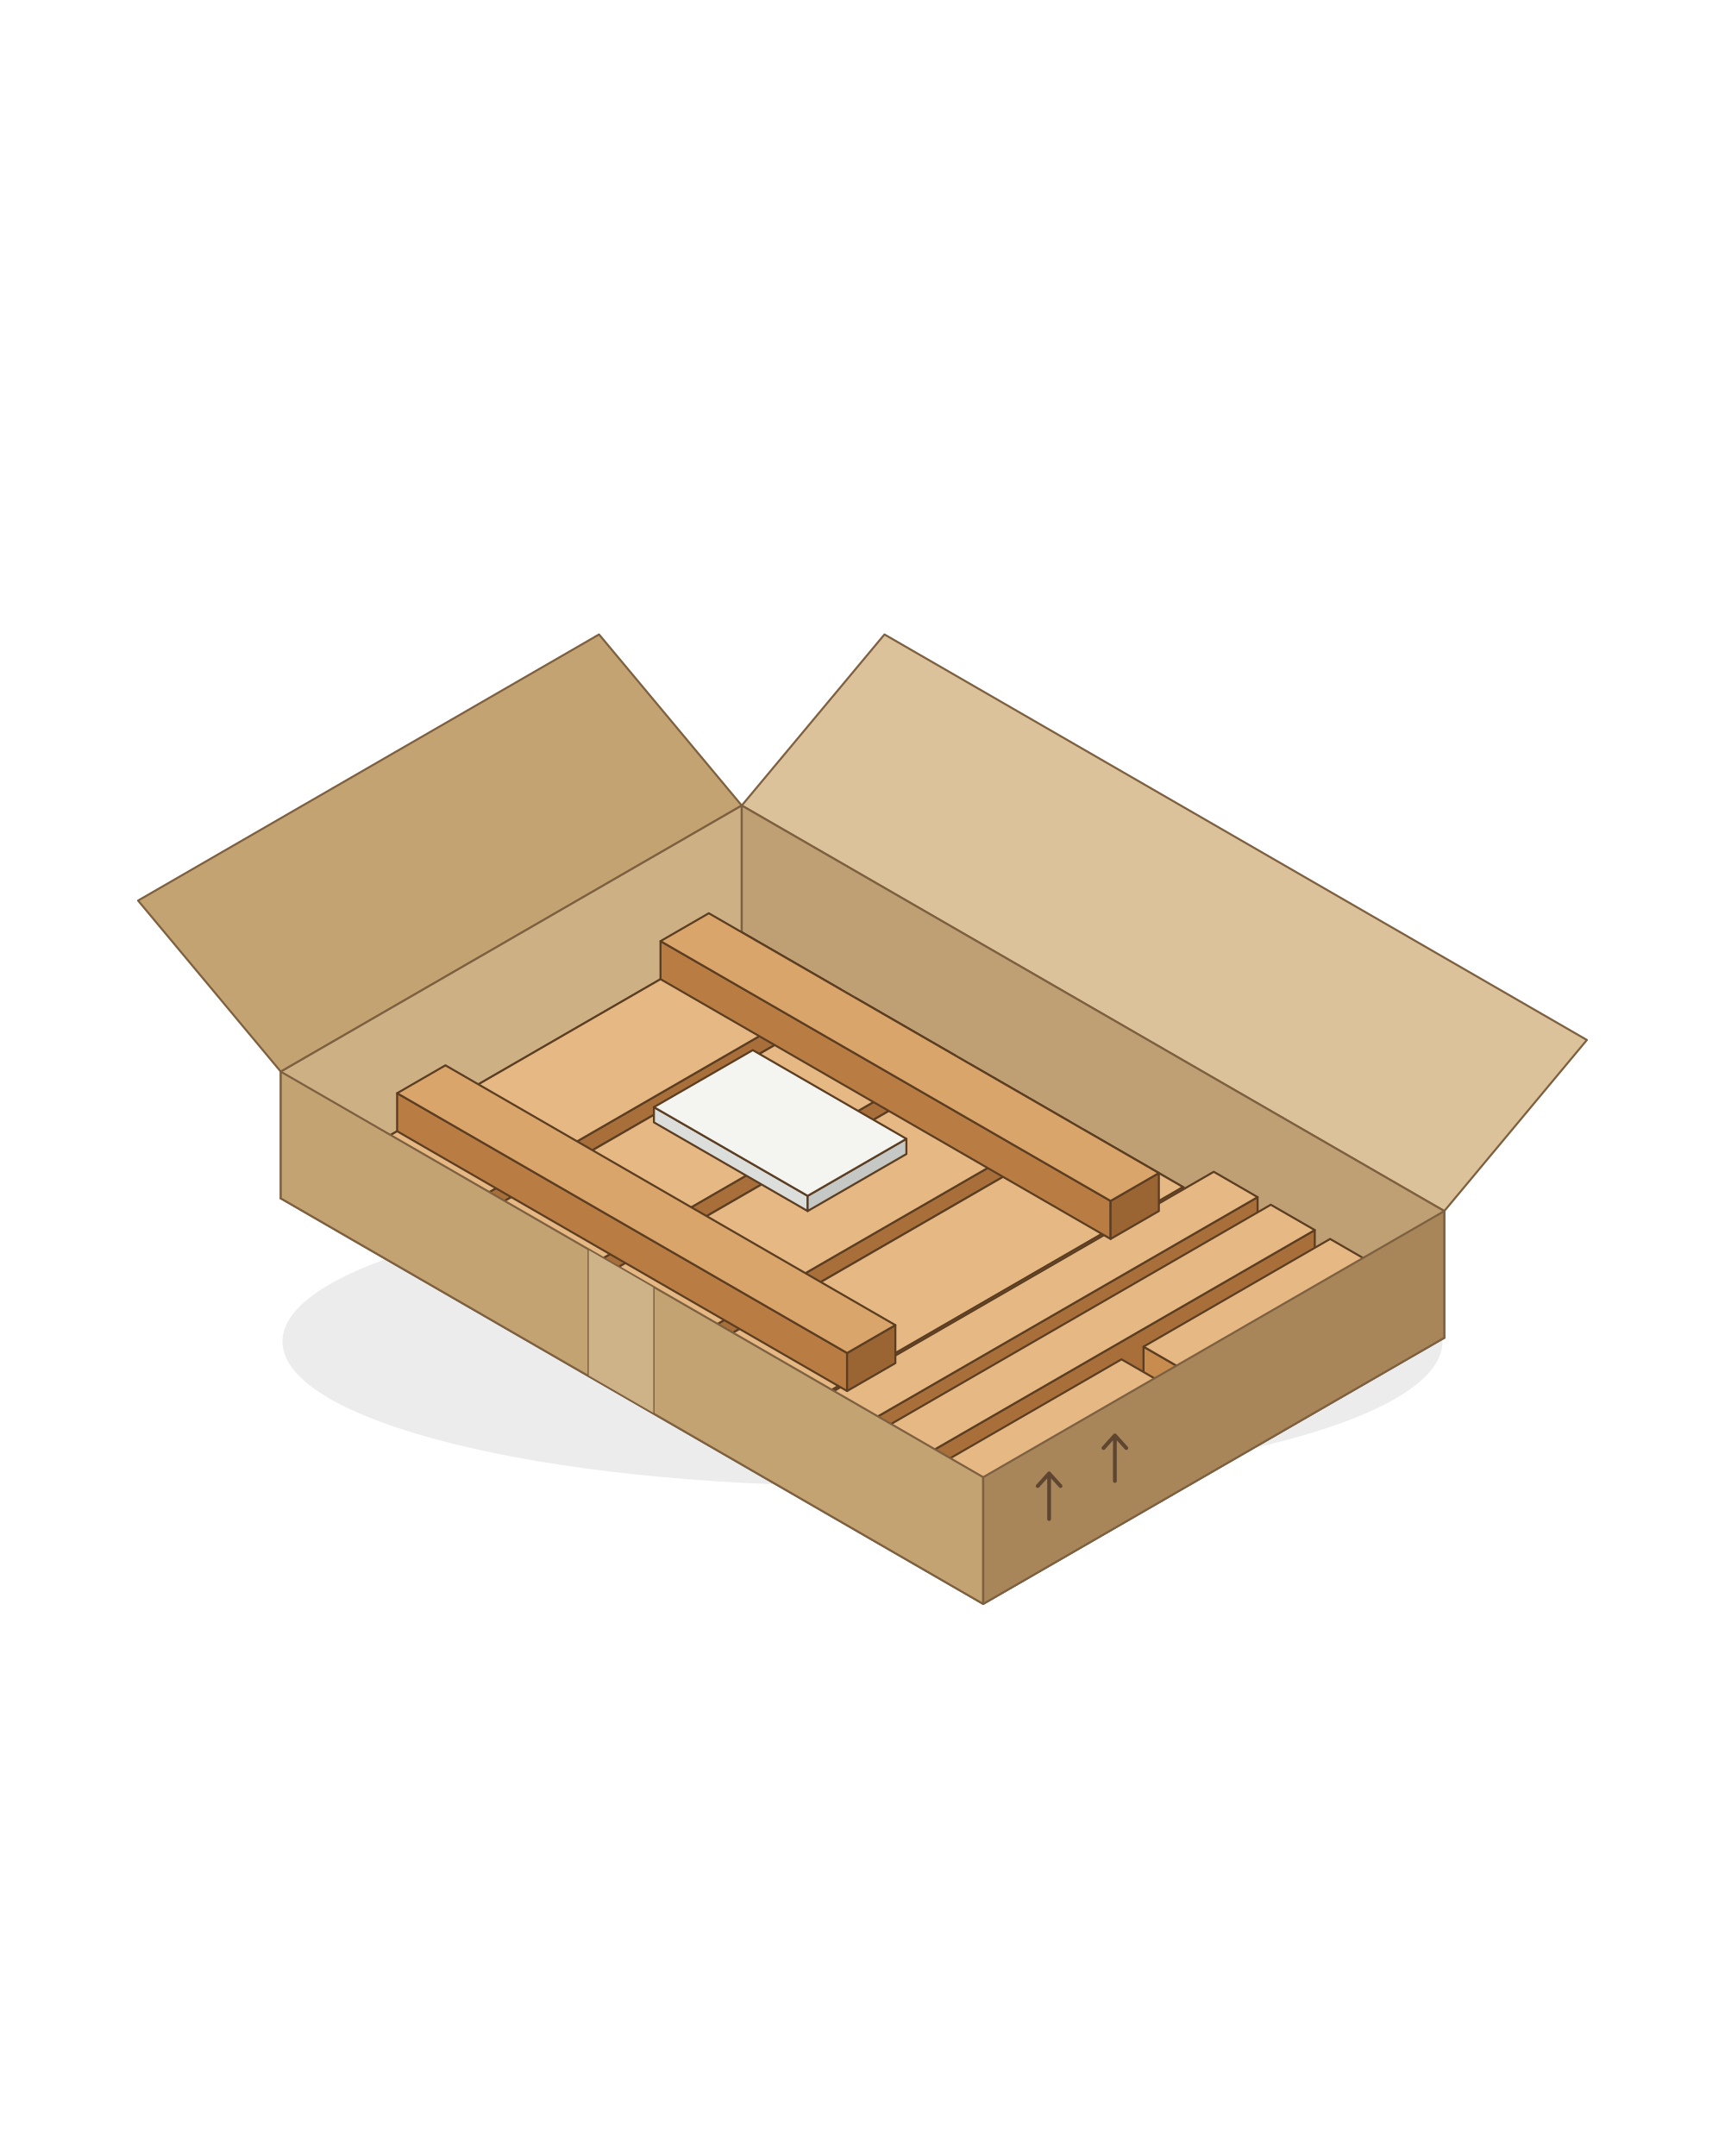
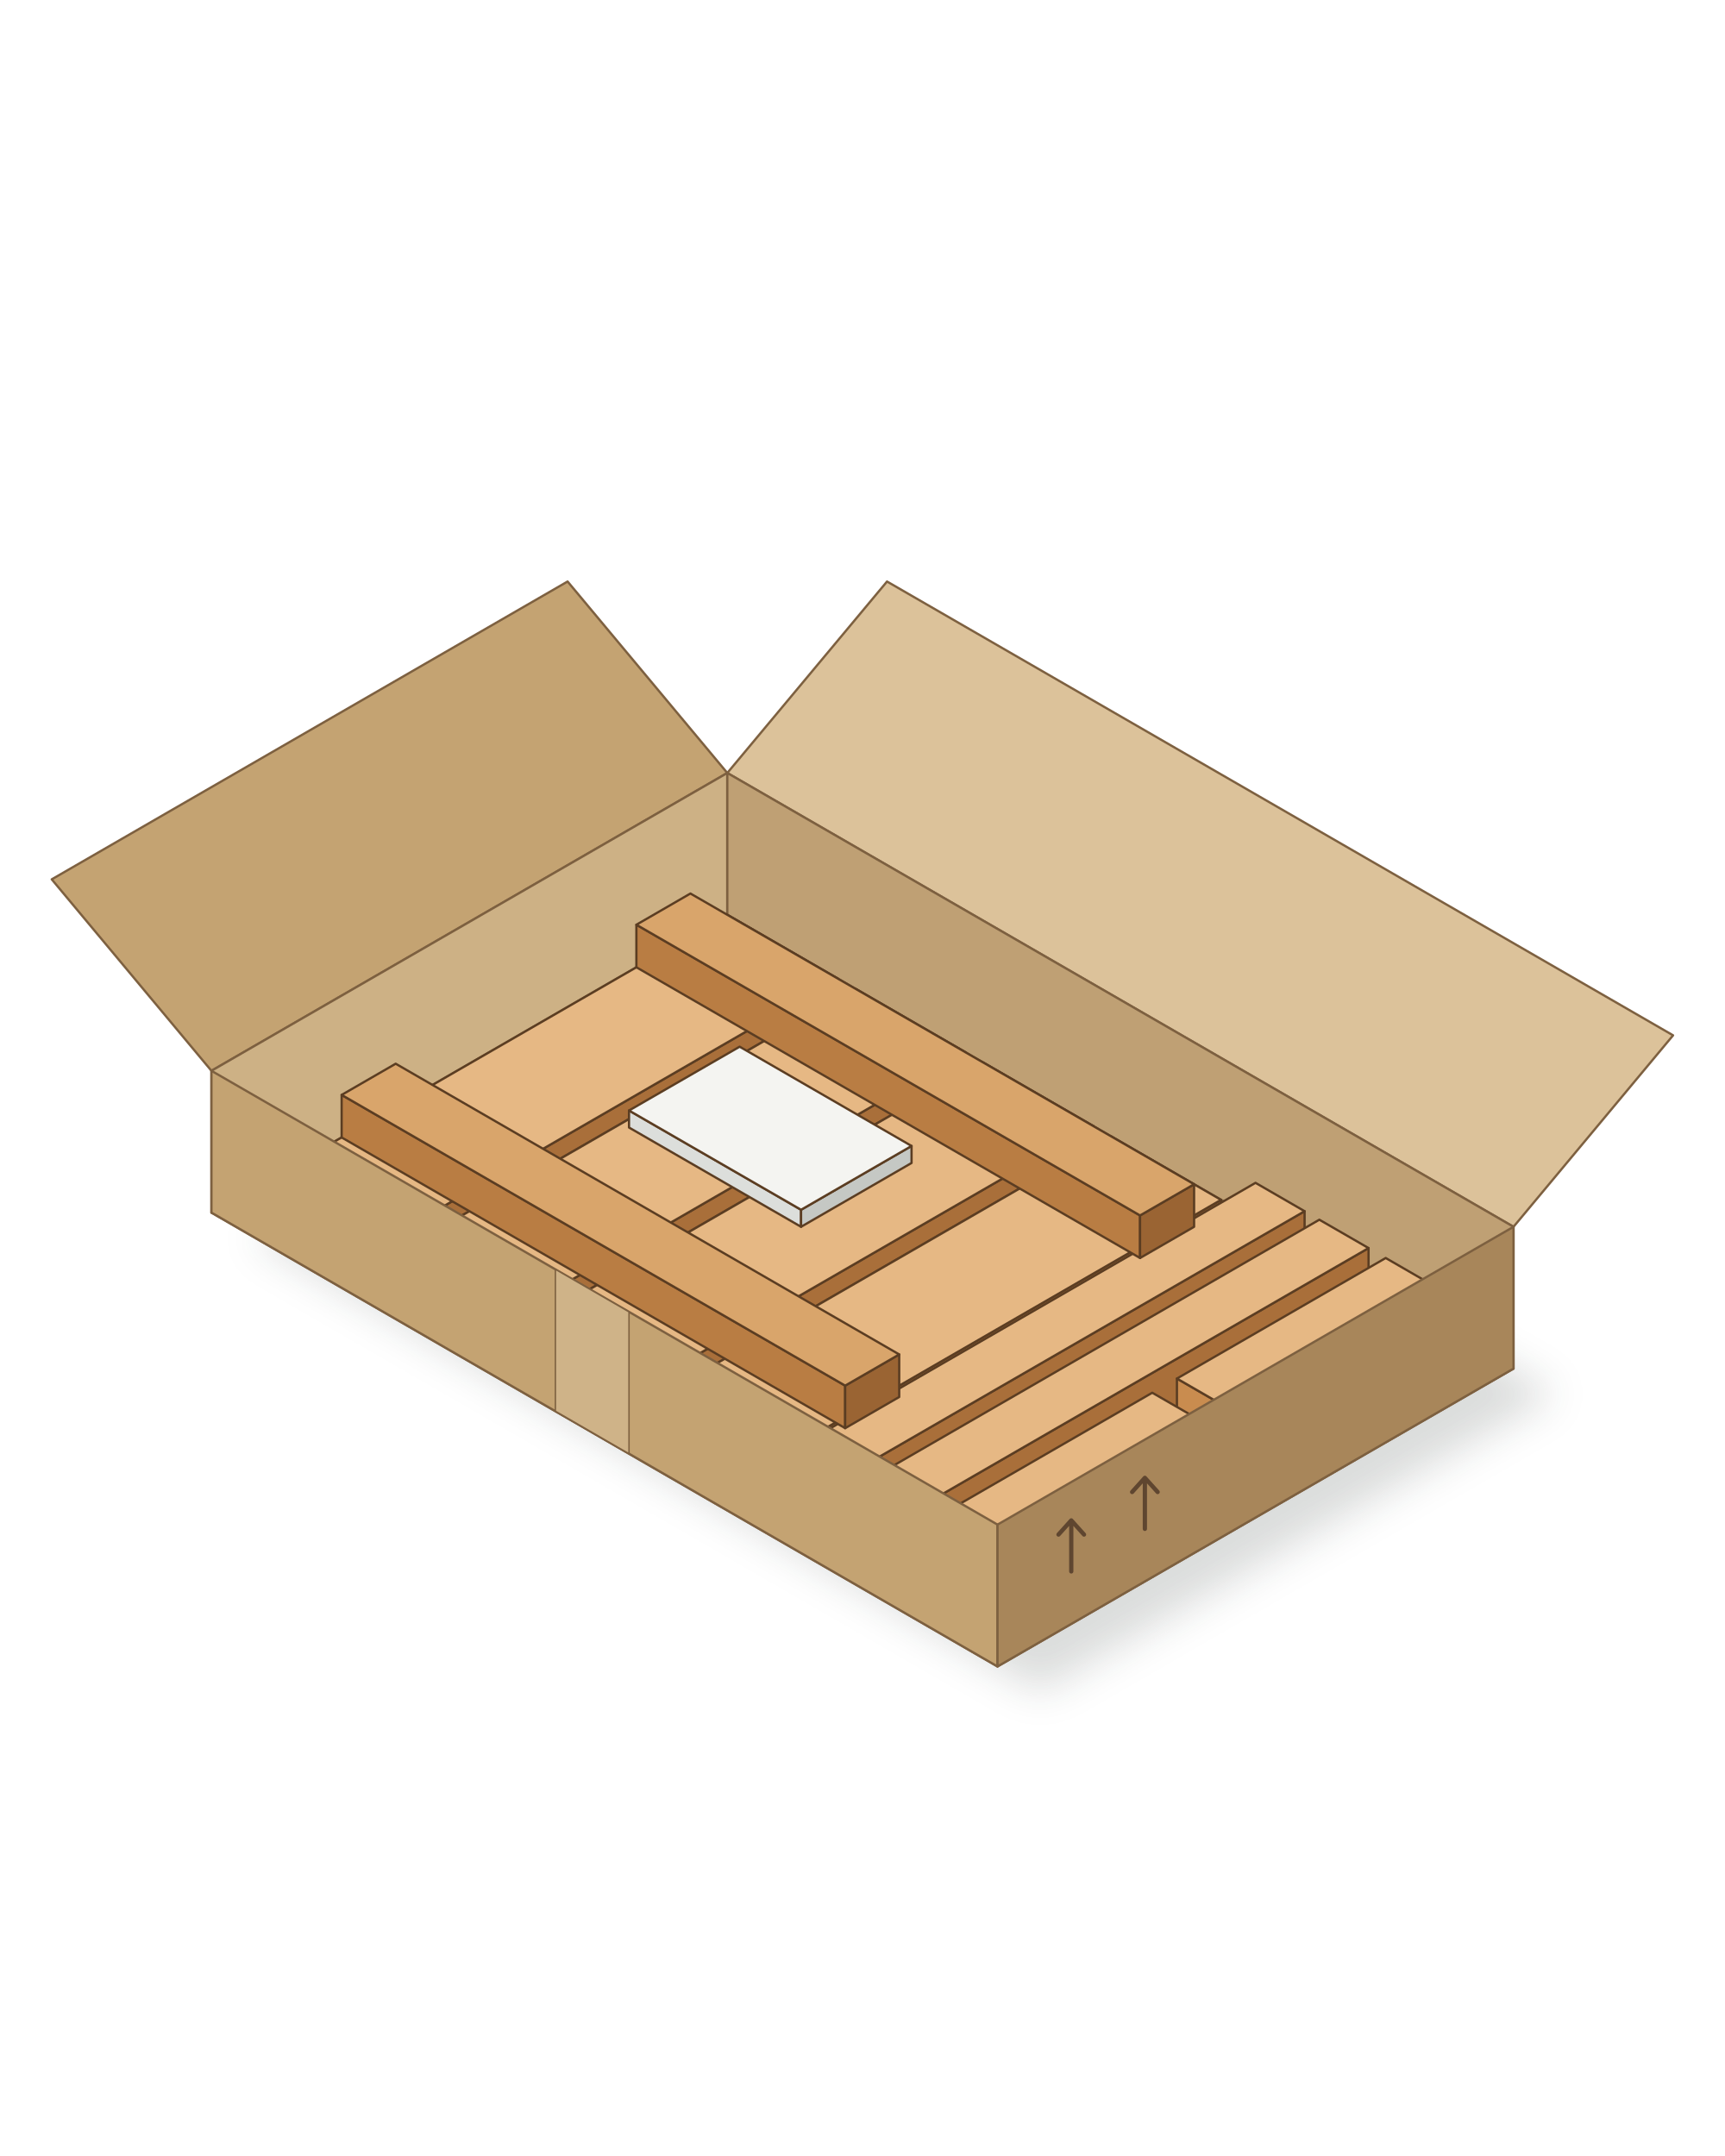
<svg xmlns="http://www.w3.org/2000/svg" viewBox="0 0 800 1000" role="img" aria-label="Knock-down chair parts packed flat inside one carton">
-   <ellipse cx="400.0" cy="622.2" rx="269" ry="67" fill="#1e2824" opacity=".09" />
-   <g transform="translate(344.0 432.4) scale(0.5878)">
+   <defs>
+     <filter id="soft" x="-20%" y="-20%" width="140%" height="140%">
+       <feGaussianBlur stdDeviation="14" />
+     </filter>
+   </defs>
+   <g transform="translate(337.3 424.3) scale(0.6578)">
+     <polygon points="30.0,18.0 584.3,338.0 220.5,548.0 -333.7,228.0" fill="#1e2824" opacity=".16" filter="url(#soft)" />
+   </g>
+   <g transform="translate(337.3 424.3) scale(0.6578)">
    <polygon points="0.0,-100.0 -363.7,110.0 -476.3,-25.0 -112.6,-235.0" fill="#c4a372" stroke="#7d6040" stroke-width="1.6" stroke-linejoin="round" />
    <polygon points="0.0,-100.0 554.3,220.0 666.8,85.0 112.6,-235.0" fill="#dcc29a" stroke="#7d6040" stroke-width="1.6" stroke-linejoin="round" />
    <polygon points="0.0,0.0 554.3,320.0 190.5,530.0 -363.7,210.0" fill="#b8986a" stroke="#7d6040" stroke-width="1.6" stroke-linejoin="round" />
    <polygon points="0.0,0.0 -363.7,210.0 -363.7,110.0 0.0,-100.0" fill="#cdb185" stroke="#7d6040" stroke-width="1.6" stroke-linejoin="round" />
    <polygon points="0.0,0.0 554.3,320.0 554.3,220.0 0.0,-100.0" fill="#bfa074" stroke="#7d6040" stroke-width="1.6" stroke-linejoin="round" />
    <polygon points="-329.1,210.0 190.5,510.0 190.5,494.0 -329.1,194.0" fill="#b97d43" stroke="#5b3d22" stroke-width="1.6" stroke-linejoin="round" />
    <polygon points="519.6,320.0 190.5,510.0 190.5,494.0 519.6,304.0" fill="#9a6433" stroke="#5b3d22" stroke-width="1.6" stroke-linejoin="round" />
    <polygon points="0.0,4.0 519.6,304.0 190.5,494.0 -329.1,194.0" fill="#d9a56b" stroke="#5b3d22" stroke-width="1.6" stroke-linejoin="round" />
    <polygon points="-311.8,194.0 -233.8,239.0 -233.8,225.0 -311.8,180.0" fill="#c98c4f" stroke="#5b3d22" stroke-width="1.6" stroke-linejoin="round" />
    <polygon points="77.9,59.0 -233.8,239.0 -233.8,225.0 77.9,45.0" fill="#a96f3a" stroke="#5b3d22" stroke-width="1.6" stroke-linejoin="round" />
    <polygon points="0.0,-0.0 77.9,45.0 -233.8,225.0 -311.8,180.0" fill="#e6b884" stroke="#5b3d22" stroke-width="1.6" stroke-linejoin="round" />
    <polygon points="-221.7,246.0 -143.8,291.0 -143.8,277.0 -221.7,232.0" fill="#c98c4f" stroke="#5b3d22" stroke-width="1.6" stroke-linejoin="round" />
    <polygon points="168.0,111.0 -143.8,291.0 -143.8,277.0 168.0,97.0" fill="#a96f3a" stroke="#5b3d22" stroke-width="1.6" stroke-linejoin="round" />
    <polygon points="90.1,52.0 168.0,97.0 -143.8,277.0 -221.7,232.0" fill="#e6b884" stroke="#5b3d22" stroke-width="1.6" stroke-linejoin="round" />
    <polygon points="-131.6,298.0 -53.7,343.0 -53.7,329.0 -131.6,284.0" fill="#c98c4f" stroke="#5b3d22" stroke-width="1.6" stroke-linejoin="round" />
    <polygon points="258.1,163.0 -53.7,343.0 -53.7,329.0 258.1,149.0" fill="#a96f3a" stroke="#5b3d22" stroke-width="1.6" stroke-linejoin="round" />
    <polygon points="180.1,104.0 258.1,149.0 -53.7,329.0 -131.6,284.0" fill="#e6b884" stroke="#5b3d22" stroke-width="1.6" stroke-linejoin="round" />
    <polygon points="-41.6,350.0 36.4,395.0 36.4,381.0 -41.6,336.0" fill="#c98c4f" stroke="#5b3d22" stroke-width="1.6" stroke-linejoin="round" />
    <polygon points="348.1,215.0 36.4,395.0 36.4,381.0 348.1,201.0" fill="#a96f3a" stroke="#5b3d22" stroke-width="1.6" stroke-linejoin="round" />
    <polygon points="270.2,156.0 348.1,201.0 36.4,381.0 -41.6,336.0" fill="#e6b884" stroke="#5b3d22" stroke-width="1.6" stroke-linejoin="round" />
    <polygon points="60.6,409.0 95.3,429.0 95.3,389.0 60.6,369.0" fill="#c98c4f" stroke="#5b3d22" stroke-width="1.6" stroke-linejoin="round" />
    <polygon points="407.0,249.0 95.3,429.0 95.3,389.0 407.0,209.0" fill="#a96f3a" stroke="#5b3d22" stroke-width="1.6" stroke-linejoin="round" />
    <polygon points="372.4,189.0 407.0,209.0 95.3,389.0 60.6,369.0" fill="#e6b884" stroke="#5b3d22" stroke-width="1.6" stroke-linejoin="round" />
    <polygon points="105.7,435.0 140.3,455.0 140.3,415.0 105.7,395.0" fill="#c98c4f" stroke="#5b3d22" stroke-width="1.6" stroke-linejoin="round" />
    <polygon points="452.1,275.0 140.3,455.0 140.3,415.0 452.1,235.0" fill="#a96f3a" stroke="#5b3d22" stroke-width="1.6" stroke-linejoin="round" />
    <polygon points="417.4,215.0 452.1,235.0 140.3,415.0 105.7,395.0" fill="#e6b884" stroke="#5b3d22" stroke-width="1.6" stroke-linejoin="round" />
    <polygon points="317.0,367.0 351.6,387.0 351.6,347.0 317.0,327.0" fill="#c98c4f" stroke="#5b3d22" stroke-width="1.6" stroke-linejoin="round" />
    <polygon points="498.8,302.0 351.6,387.0 351.6,347.0 498.8,262.0" fill="#a96f3a" stroke="#5b3d22" stroke-width="1.6" stroke-linejoin="round" />
    <polygon points="464.2,242.0 498.8,262.0 351.6,347.0 317.0,327.0" fill="#e6b884" stroke="#5b3d22" stroke-width="1.6" stroke-linejoin="round" />
    <polygon points="152.4,462.0 187.1,482.0 187.1,442.0 152.4,422.0" fill="#c98c4f" stroke="#5b3d22" stroke-width="1.6" stroke-linejoin="round" />
    <polygon points="334.3,397.0 187.1,482.0 187.1,442.0 334.3,357.0" fill="#a96f3a" stroke="#5b3d22" stroke-width="1.6" stroke-linejoin="round" />
    <polygon points="299.6,337.0 334.3,357.0 187.1,442.0 152.4,422.0" fill="#e6b884" stroke="#5b3d22" stroke-width="1.6" stroke-linejoin="round" />
    <polygon points="-64.1,37.0 291.0,242.0 291.0,212.0 -64.1,7.0" fill="#b97d43" stroke="#5b3d22" stroke-width="1.6" stroke-linejoin="round" />
    <polygon points="329.1,220.0 291.0,242.0 291.0,212.0 329.1,190.0" fill="#9a6433" stroke="#5b3d22" stroke-width="1.6" stroke-linejoin="round" />
    <polygon points="-26.0,-15.0 329.1,190.0 291.0,212.0 -64.1,7.0" fill="#d9a56b" stroke="#5b3d22" stroke-width="1.6" stroke-linejoin="round" />
    <polygon points="-271.9,157.0 83.1,362.0 83.1,332.0 -271.9,127.0" fill="#b97d43" stroke="#5b3d22" stroke-width="1.6" stroke-linejoin="round" />
    <polygon points="121.2,340.0 83.1,362.0 83.1,332.0 121.2,310.0" fill="#9a6433" stroke="#5b3d22" stroke-width="1.6" stroke-linejoin="round" />
    <polygon points="-233.8,105.0 121.2,310.0 83.1,332.0 -271.9,127.0" fill="#d9a56b" stroke="#5b3d22" stroke-width="1.6" stroke-linejoin="round" />
    <polygon points="-69.3,150.0 52.0,220.0 52.0,208.0 -69.3,138.0" fill="#dcdedb" stroke="#5b3d22" stroke-width="1.6" stroke-linejoin="round" />
    <polygon points="129.9,175.0 52.0,220.0 52.0,208.0 129.9,163.0" fill="#c5c8c4" stroke="#5b3d22" stroke-width="1.6" stroke-linejoin="round" />
    <polygon points="8.7,93.0 129.9,163.0 52.0,208.0 -69.3,138.0" fill="#f4f4f1" stroke="#5b3d22" stroke-width="1.6" stroke-linejoin="round" />
    <polygon points="-363.7,210.0 190.5,530.0 190.5,430.0 -363.7,110.0" fill="#c4a372" stroke="#7d6040" stroke-width="1.6" stroke-linejoin="round" />
    <polygon points="554.3,320.0 190.5,530.0 190.5,430.0 554.3,220.0" fill="#a8865a" stroke="#7d6040" stroke-width="1.6" stroke-linejoin="round" />
    <polygon points="-121.2,350.0 -69.3,380.0 -69.3,280.0 -121.2,250.0" fill="#cfb388" stroke="#7d6040" stroke-width="1" stroke-linejoin="round" />
    <path d="M294.4,433.0 V397.0 M285.4,407.0 L294.4,397.0 L303.4,407.0" fill="none" stroke="#5f4630" stroke-width="3" stroke-linecap="round" stroke-linejoin="round" />
    <path d="M242.5,463.0 V427.0 M233.5,437.0 L242.5,427.0 L251.5,437.0" fill="none" stroke="#5f4630" stroke-width="3" stroke-linecap="round" stroke-linejoin="round" />
  </g>
</svg>
